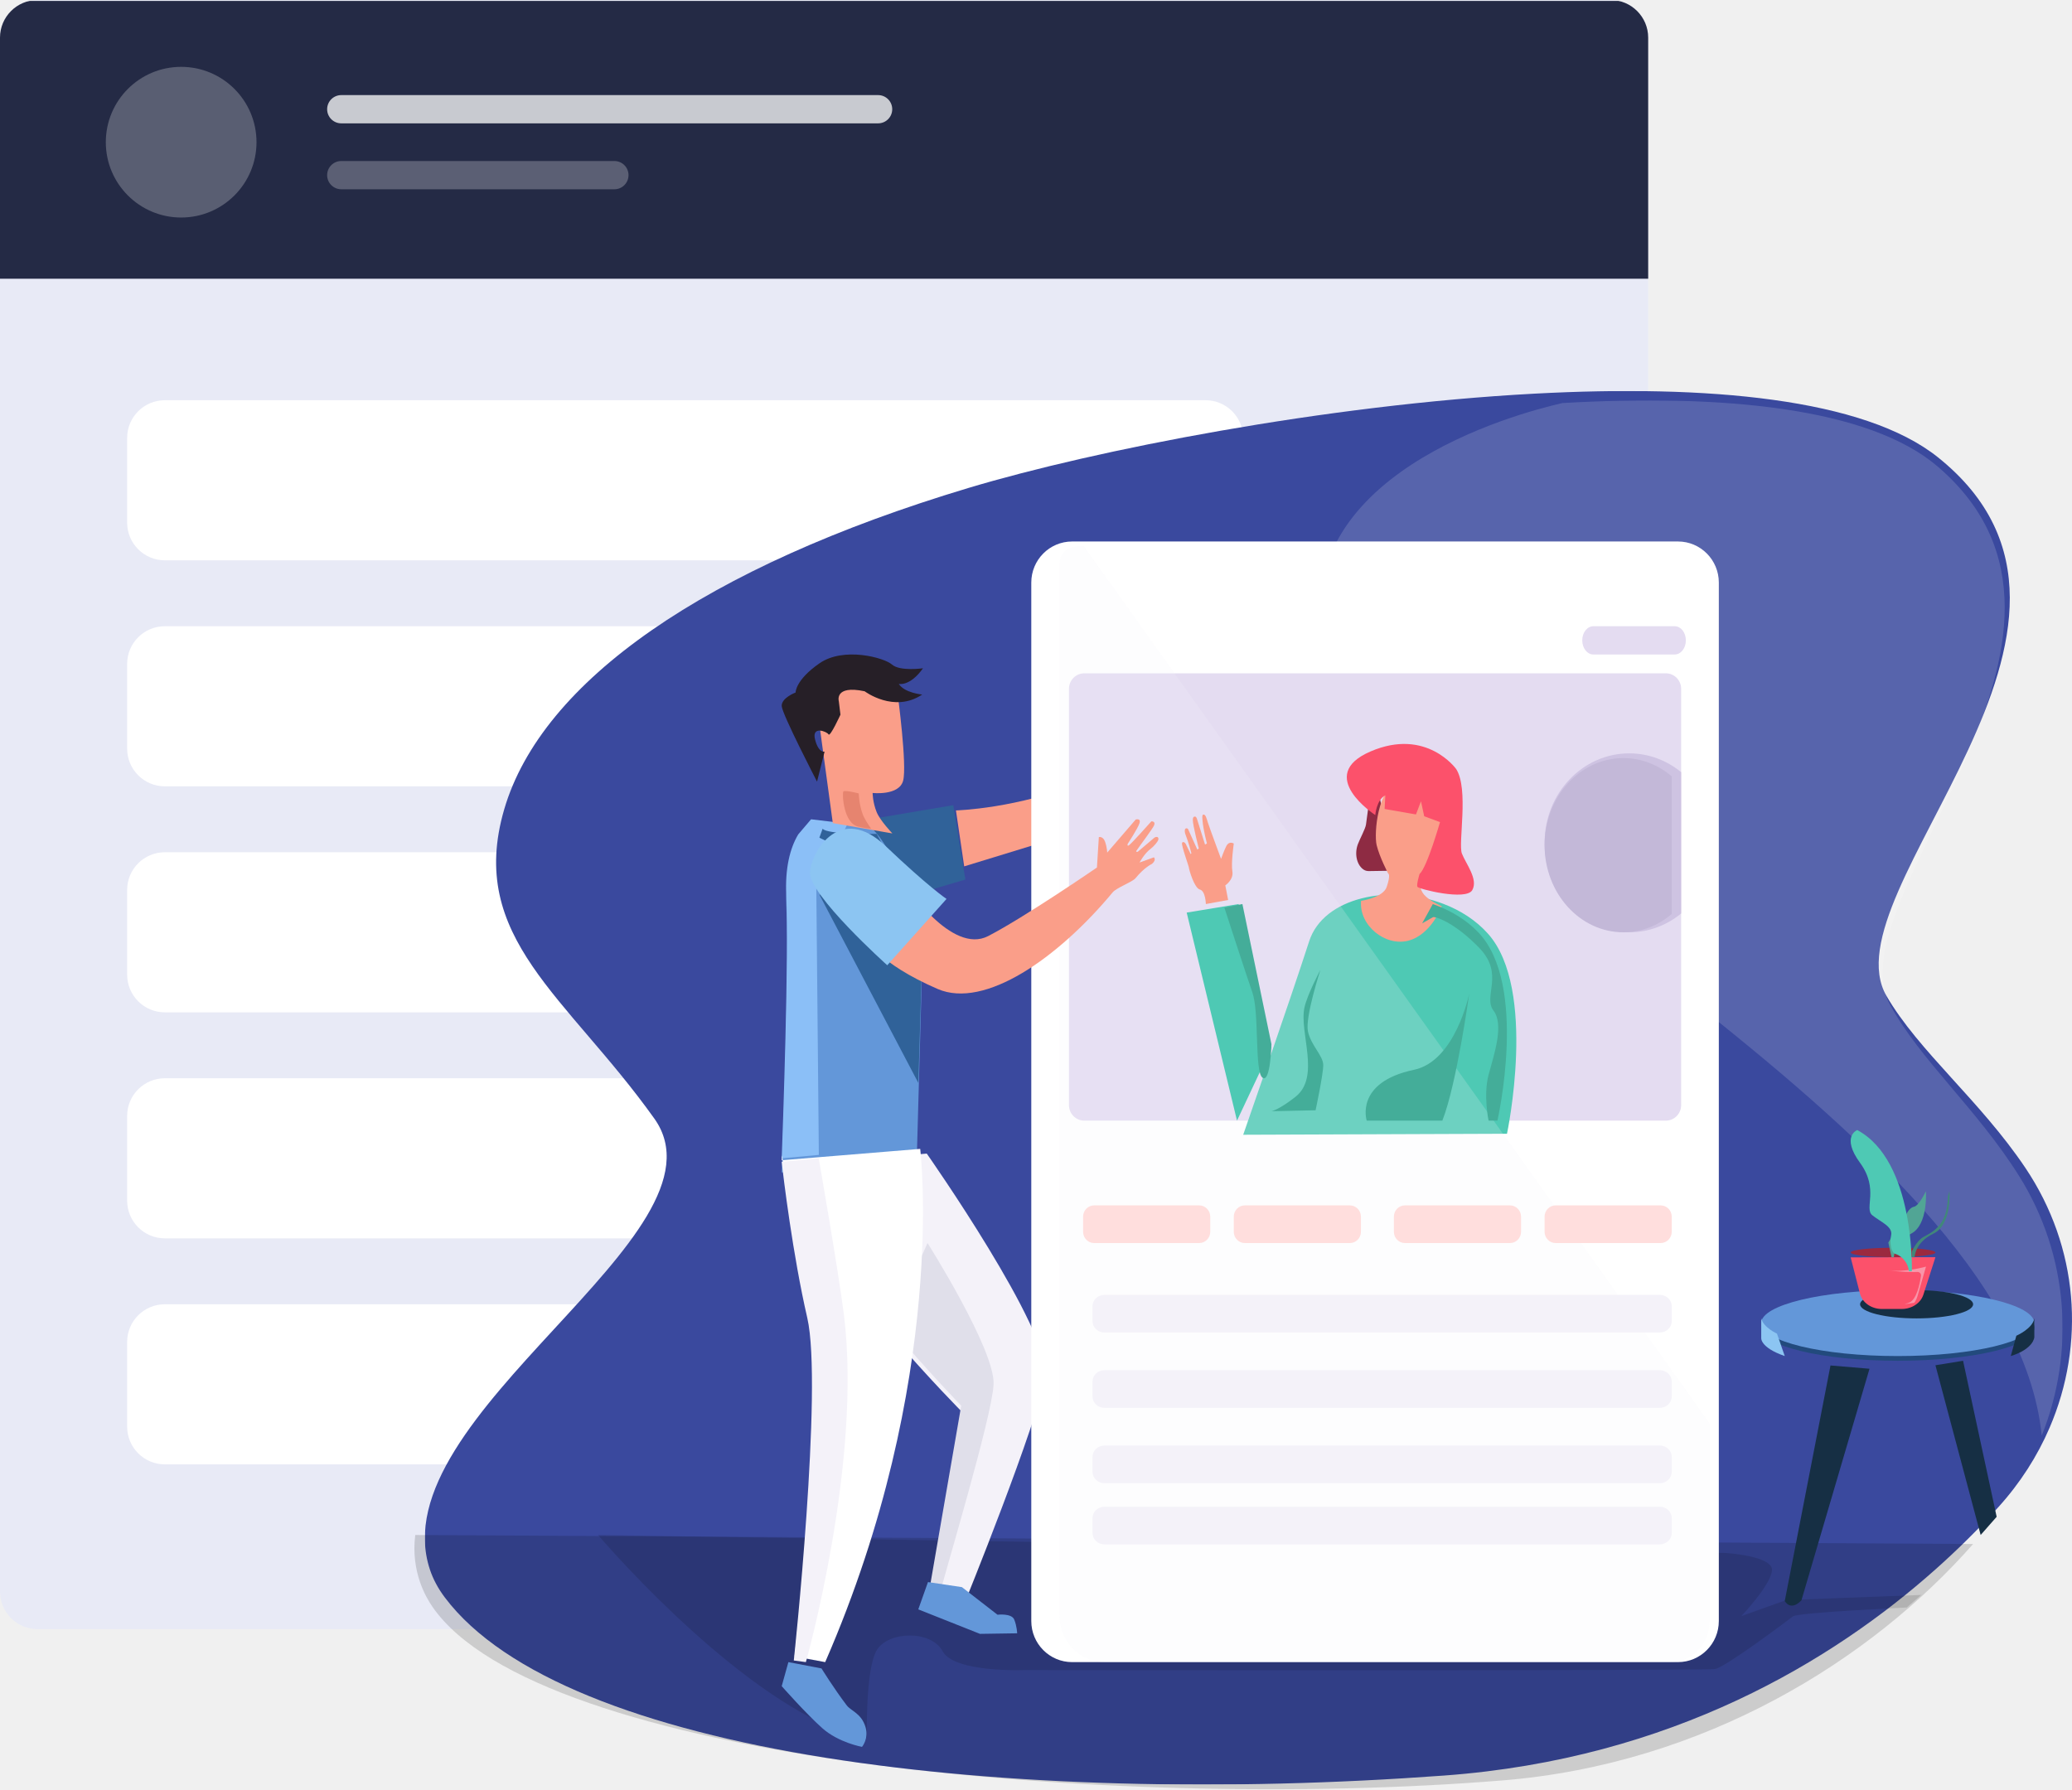
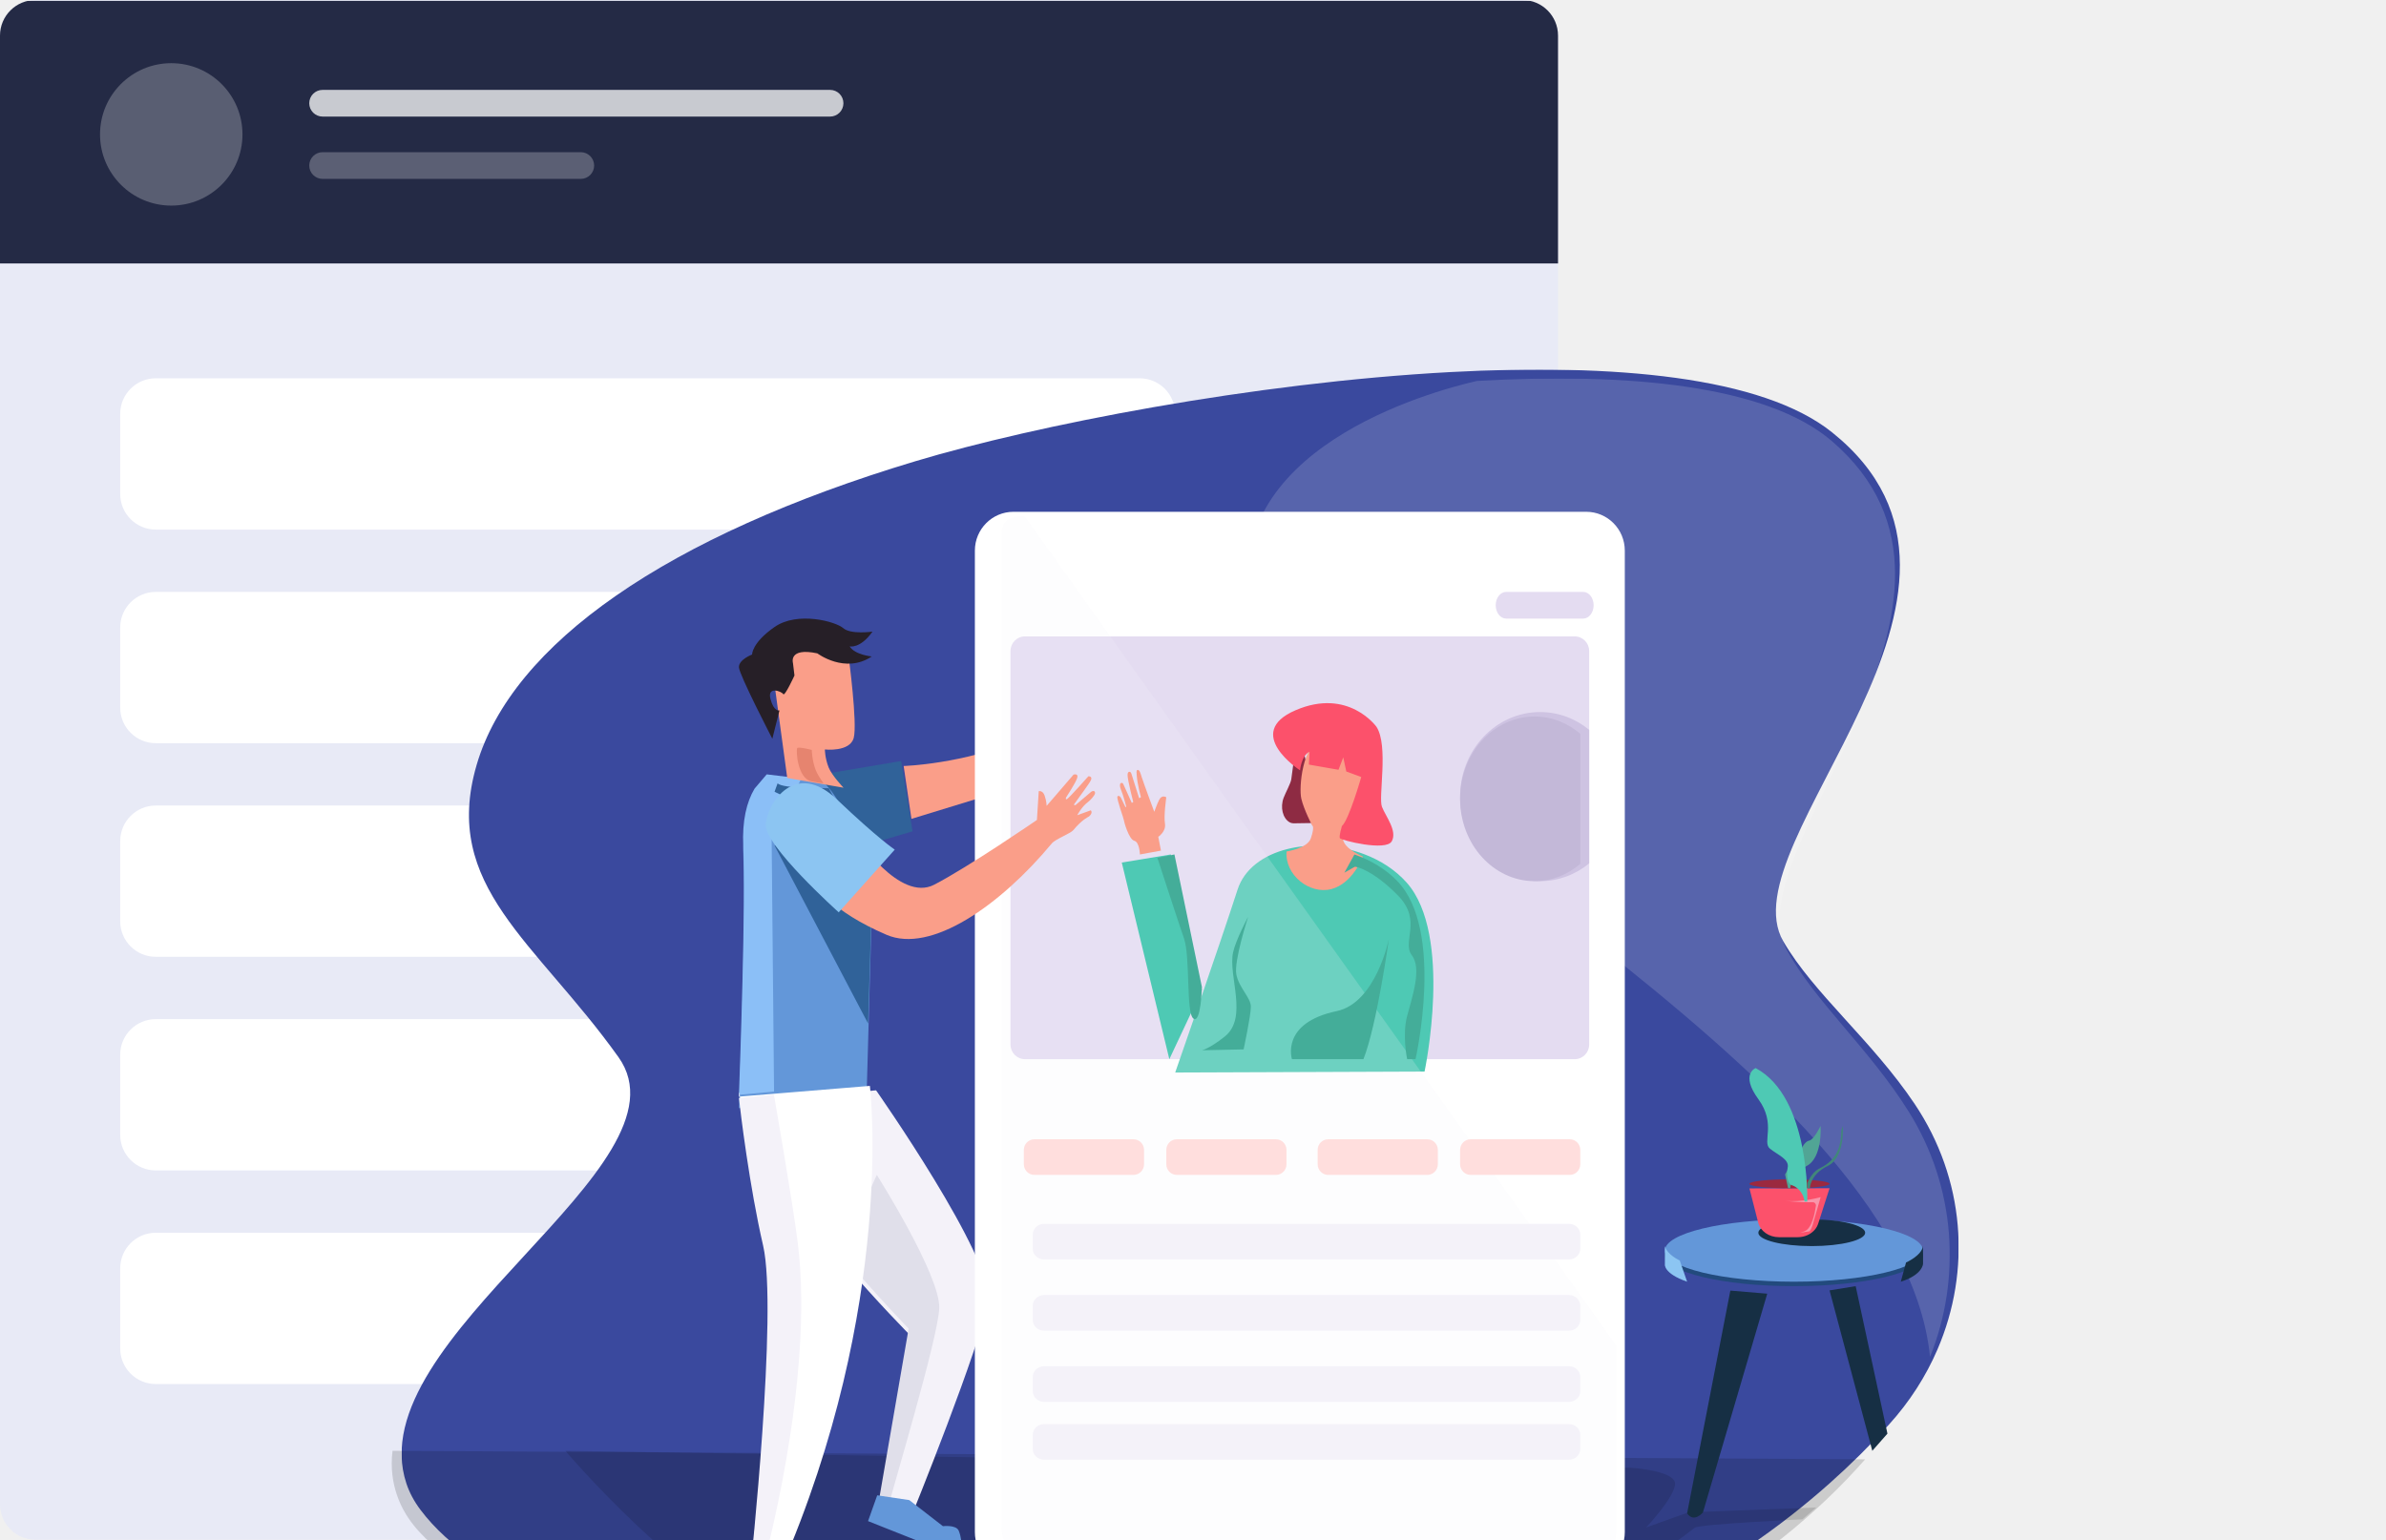
- <svg xmlns="http://www.w3.org/2000/svg" xmlns:xlink="http://www.w3.org/1999/xlink" width="440" height="380">
+ <svg xmlns="http://www.w3.org/2000/svg" xmlns:xlink="http://www.w3.org/1999/xlink" width="536" height="346">
  <defs>
    <rect id="a" width="350" height="346" rx="8" />
    <path id="c" d="M0 .048h349.781V296H0z" />
    <path id="e" d="M0 .048h157.825v219.844H0z" />
  </defs>
  <g fill="none" fill-rule="evenodd">
    <mask id="b" fill="#fff">
      <use xlink:href="#a" />
    </mask>
    <use fill="#E8EAF6" fill-rule="nonzero" xlink:href="#a" />
    <g mask="url(#b)">
      <path fill="#242A45" d="M-3.53.197h547v59h-547z" />
      <g transform="translate(22.47 14.197)" fill="#FFF">
        <circle cx="16" cy="16" r="16" opacity=".245" />
        <g transform="translate(47 6)">
          <rect width="120" height="6" opacity=".75" rx="3" />
          <rect width="64" height="6" y="14" opacity=".25" rx="3" />
        </g>
      </g>
    </g>
    <rect width="237" height="34" x="27" y="85" fill="#FFF" rx="8" />
    <rect width="237" height="34" x="27" y="133" fill="#FFF" rx="8" />
    <rect width="237" height="34" x="27" y="181" fill="#FFF" rx="8" />
    <rect width="237" height="34" x="27" y="229" fill="#FFF" rx="8" />
    <rect width="237" height="34" x="27" y="277" fill="#FFF" rx="8" />
    <g transform="matrix(-1 0 0 1 440 83)">
      <mask id="d" fill="#fff">
        <use xlink:href="#c" />
      </mask>
      <path fill="#3A499E" d="M348.707 250.34c-.67 2.018-1.715 3.998-3.174 5.935-25.202 33.474-119.376 44.632-212.224 37.814-48.476-3.562-82.67-24.526-104.281-43.75a175.95 175.95 0 0 1-13.36-13.222c-4.669-5.145-8.313-10.86-10.91-16.895-7.647-17.778-6.174-38.316 5.123-55.161 9.577-14.276 22.722-24.824 29.513-36.543C52.326 106.2-16.043 49.782 28.448 14.138 44.152 1.554 77.608-1.35 114.11.602c44.428 2.378 93.365 11.955 120.284 20.045 55.712 16.737 90.58 40.98 98.539 68.256 7.958 27.276-13.311 39.618-31.88 65.654-17.495 24.526 58.553 62.997 47.654 95.783" mask="url(#d)" />
      <path fill="#306299" d="M254.549 90.872L237.564 88 235 103.799 256 110z" />
      <path fill="#FA9E89" d="M237 89.118S223.824 88.77 210 83l6.496 12.254L235.249 101 237 89.118z" />
      <g transform="translate(2 2)">
        <mask id="f" fill="#fff">
          <use xlink:href="#e" />
        </mask>
        <path fill="#FFF" d="M157.066 52.186C148.954 92.345 11.06 153.876 4.43 219.892c-7.118-17.752-5.747-38.258 4.77-55.078 8.914-14.255 21.15-24.787 27.471-36.489C48.71 106.043-14.934 49.707 26.481 14.117 41.1 1.552 72.242-1.348 106.221.602c10.344 2.364 58.164 15.331 50.845 51.584" mask="url(#f)" opacity=".152" />
      </g>
      <path fill="#000" d="M351.82 243c.985 7.866-2.34 13.336-3.64 15.227-22.429 32.672-144.494 43.563-227.13 36.908-43.146-3.476-78.505-25.715-100.05-50.22L351.82 243z" opacity=".149" />
      <path fill="#000" d="M73.627 246.812s-10.077.61-9.922 3.66c.155 3.05 6.511 9.758 6.511 9.758l-9.509-3.405L32 255.732l3.1 2.669s23.127 1.067 24.16 1.88c1.034.813 14.264 10.776 16.537 11.182 2.274.407 146.688.225 146.688.225s14.858.589 17.339-3.986c2.48-4.574 11.472-4.27 13.953-.305 2.48 3.965 2.136 18.603 2.136 18.603s6.793-1.773 7.166-1.931C286.644 274.106 313 243 313 243l-239.373 3.812z" opacity=".128" />
      <path fill="#162F44" d="M43 207.695l14.45 49.163s2.056 2.444 3.55.18L51.286 207l-8.286.695zM23.134 206L16 239.138 19.397 243 29 206.954z" />
      <path fill="#F4F2F9" d="M235.493 217.082l6.025 34.2.999 5.669-2.192.322-.156.024-4.788.703s-15.971-39.344-17.33-48.787C216.69 199.77 243.196 162 243.196 162l28.768 2.448c.761 8.219-10.744 23.711-21.027 35.77-8.101 9.499-15.444 16.864-15.444 16.864" />
      <path fill="#E0DFEA" d="M235.88 215.535l6.877 39.767-2.146.321-.073.377-.08-.352c-.875-3.83-11.14-37.737-11.452-44.648-.333-7.326 14.027-30 14.027-30L251 198.714c-7.93 9.474-15.12 16.82-15.12 16.82" />
      <path fill="#6397D9" d="M274 166l-28.667-2.387L244 115.886S251 91 258.667 91c4.553 0 8.986 1.804 11.7 6.195 1.853 3.003 2.903 7.22 2.633 12.896-.61 12.777.73 48.907.967 55.022.02.577.033.887.033.887" />
      <path fill="#8BBFF7" d="M266.115 162.276l.538-56.818L260 91.938l7.763-.938 2.729 3.21c1.79 3.003 2.803 7.22 2.542 12.894-.589 12.774.737 49.782.966 55.896l-7.885-.724z" />
      <path fill="#306299" d="M266 107l-21.017 40-.546-17.991-.437-14.598L261.524 107z" />
      <path fill="#FFF" d="M212.329 270H83.67c-4.789 0-8.671-3.908-8.671-8.73V40.73c0-4.822 3.882-8.73 8.671-8.73H212.33c4.789 0 8.671 3.908 8.671 8.73v220.54c0 4.822-3.882 8.73-8.671 8.73" />
      <path fill="#E4DCF1" d="M213 63.29v88.42c0 1.818-1.456 3.29-3.253 3.29H86.253c-1.797 0-3.253-1.472-3.253-3.29V63.29c0-1.818 1.456-3.29 3.253-3.29h123.494c1.797 0 3.253 1.472 3.253 3.29" />
      <path fill="#8E2B43" d="M148.853 84l-1.552 1.183L144 99.554l.071 2.367 5.227.079c.355.005.713-.065 1.03-.25 1.495-.878 2.133-3.325 1.308-5.493-.444-1.166-1.581-3.23-1.713-4.142-.314-2.184-1.07-8.115-1.07-8.115" />
      <path fill="#4EC9B4" d="M176 158l-54.224-.208-1.795-.006s-6.487-30.649 4.016-42.461c2.558-2.874 5.883-4.993 9.506-6.37 11.273-4.297 25.453-1.455 28.493 7.966C166.012 129.372 176 158 176 158" />
      <path fill="#FA9E89" d="M133.84 109.489s2.215 6.026 7.103 7.294c4.888 1.269 10.489-3.224 10.03-8.457 0 0-4.684-.687-5.447-2.96-.928-2.76-.306-2.854-.306-2.854s1.833-3.49 2.444-6.026c.611-2.537-.305-12.37-4.582-13.32-2.705-.602-7.027.317-10.082 4.757 0 0 1.528 8.563 3.666 12.686 2.139 4.123 3.208 6.026-2.826 8.88" />
      <path fill="#F4F2F9" d="M209.833 33.013L77 219.239v42.244c0 4.704 3.7 8.517 8.263 8.517h120.164c5.287 0 9.573-4.418 9.573-9.869V36.827c0-2.929-2.33-3.956-5.167-3.814" opacity=".184" />
      <path fill="#4EC9B4" d="M170 139.442L176.982 109 188 110.816 177.316 155z" />
      <path fill="#FA9E89" d="M179.2 108.137l.6-3.106s-1.8-1.184-1.5-2.959c.3-1.775-.3-5.917-.3-5.917s.957-.647 1.575.518c.44.829 1.125 2.737 1.125 2.737s2.296-6.166 2.826-7.79c.225-.691.452-1.767.975-1.603.275.086.175.715.128 1.33-.14 1.844-.928 4.784-.928 4.784l.4.234 1.663-5.276c.073-.256.193-.644.462-.665.238-.02.475.11.475.702 0 1.184-1.275 6.077-1.275 6.077l.319.219 1.935-4.278c.133-.323.613-.295.695.044.065.268.046.65-.173 1.192-.6 1.48-1.2 3.846-1.2 3.846l.15.173 1.05-2.17c.188-.347.649-.57.783-.2.188.518-1.458 4.97-1.458 5.267 0 .296-1.126 4.326-2.326 4.622-1.2.296-1.275 3.082-1.275 3.082l-4.726-.863z" />
      <path fill="#FFDEDD" d="M109.649 181H87.35c-1.298 0-2.351-1.072-2.351-2.394v-3.212c0-1.322 1.053-2.394 2.351-2.394h22.298c1.298 0 2.351 1.072 2.351 2.394v3.212c0 1.322-1.053 2.394-2.351 2.394m32 0H119.35c-1.298 0-2.351-1.072-2.351-2.394v-3.212c0-1.322 1.053-2.394 2.351-2.394h22.298c1.298 0 2.351 1.072 2.351 2.394v3.212c0 1.322-1.053 2.394-2.351 2.394m34 0H153.35c-1.298 0-2.351-1.072-2.351-2.394v-3.212c0-1.322 1.053-2.394 2.351-2.394h22.297c1.299 0 2.352 1.072 2.352 2.394v3.212c0 1.322-1.053 2.394-2.352 2.394m32 0h-22.297c-1.298 0-2.351-1.072-2.351-2.394v-3.212c0-1.322 1.053-2.394 2.351-2.394h22.298c1.298 0 2.351 1.072 2.351 2.394v3.212c0 1.322-1.053 2.394-2.351 2.394" />
      <path fill="#F4F2F9" d="M205.453 200H87.547C86.14 200 85 198.92 85 197.59v-3.18c0-1.33 1.14-2.41 2.547-2.41h117.906c1.407 0 2.547 1.08 2.547 2.41v3.18c0 1.33-1.14 2.41-2.547 2.41M87.547 216C86.14 216 85 214.92 85 213.59v-3.18c0-1.33 1.14-2.41 2.547-2.41h117.906c1.407 0 2.547 1.08 2.547 2.41v3.18c0 1.33-1.14 2.41-2.547 2.41H87.547zm117.906 16H87.547C86.14 232 85 230.92 85 229.59v-3.18c0-1.33 1.14-2.41 2.547-2.41h117.906c1.407 0 2.547 1.08 2.547 2.41v3.18c0 1.33-1.14 2.41-2.547 2.41m0 13H87.547C86.14 245 85 243.92 85 242.59v-3.18c0-1.33 1.14-2.41 2.547-2.41h117.906c1.407 0 2.547 1.08 2.547 2.41v3.18c0 1.33-1.14 2.41-2.547 2.41" />
      <path fill="#FC516B" d="M130.778 80.321s6.3-8.848 18.19-3.725c11.888 5.122-1.017 13.504-1.017 13.504s-.254-3.26-2.134-4.191l.153 2.897-6.656 1.165-1.067-2.794-.686 3.182-3.353 1.241s2.743 9.624 4.344 11.021c0 0 .686 2.25.457 2.716-.228.466-10.364 3.027-11.66.699-1.296-2.328 1.372-5.588 2.21-7.761.838-2.173-1.524-13.711 1.22-17.954" />
      <path fill="#E4DCF1" d="M101.648 56H84.352C83.053 56 82 54.657 82 53s1.053-3 2.352-3h17.296c1.299 0 2.352 1.343 2.352 3s-1.053 3-2.352 3" />
      <path fill="#44AD99" d="M128 128s2.664 19.286 5.71 27h16.06s2.648-8.138-10.047-10.8C130.893 142.349 128 128 128 128m31.611-5s3.26 10 2.648 13c-.61 3-3.259 5.2-3.259 7.2s1.63 9.6 1.63 9.6l9.37.2s-1.556-.266-5.093-3.05c-5.398-4.25-.764-13.625-1.91-18.95-.6-2.794-3.386-8-3.386-8M170 138.772s.213 8.383 1.915 7.093c1.702-1.29.638-13.757 2.127-18.056 1.49-4.3 5.958-18.057 5.958-18.057l-3.83-.752-6.17 29.772z" />
      <path fill="#FA9E89" d="M195.377 100.475s1.576.692 3.5 3.046c.636.78 4.03 2.021 4.833 2.988 11.645 14.02 27.196 24.841 37.163 20.533C253.603 121.54 256 116.424 256 116.424l-8.414-11.362s-9.663 14.759-17.434 10.739c-7.772-4.02-23.092-14.557-23.092-14.557l-.406-6.464s-.895-.24-1.324.995c-.43 1.236-.45 2.304-.45 2.304l-6.049-7.024s-1.162-.36-.808.769c.354 1.13 2.491 4.368 2.491 4.368s.22.616-.243.335c-.54-.327-4.766-5.092-4.766-5.092s-.973-.064-.576.866c.307.717 2.865 4.09 3.73 5.354.258.376-.282.235-.282.235l-3.496-2.97c-.473-.319-.963-.213-.87.368.075.46 1.027 1.519 1.593 1.939 1.414 1.046 2.4 2.952 2.4 2.952l-3.044-1.1s-.595.528.417 1.396M267 63.49l-3.85 28.32L250.504 94s.64-.668 1.372-1.56c.748-.907 1.59-2.05 1.963-2.966.85-2.104.856-4.066.856-4.066s-5.608.633-6.477-2.595c-.872-3.232 1.143-18.284 1.143-18.284S251.864 55.07 267 63.49" />
      <path fill="#261F27" d="M256.387 63.812s-6.236 4.71-12.219.698c0 0 3.792-.35 4.972-2.268 0 0-2.36.61-5.14-3.314 0 0 4.887.698 6.572-.785 1.686-1.483 10.28-3.838 15.42-.262 5.141 3.576 5.057 6.193 5.057 6.193s3.033 1.133 2.95 2.878c-.085 1.744-7.5 16.048-7.5 16.048l-1.601-6.367s1.264.378 2.022-2.587c.758-2.966-2.528-1.687-2.865-1.076-.337.61-2.528-4.187-2.528-4.187l.337-2.79s1.096-3.577-5.477-2.18" />
      <path fill="#FFF" d="M268.214 196.384c-3.591 14.487 3.05 72.409 3.05 72.409L264.766 270c-26.16-60.015-20.176-109-20.176-109l29.41 2.414s-.075-1.224-.106-.934c-.338 3.008-2.408 20.689-5.68 33.904" />
      <path fill="#6397D9" d="M235.73 254.076l-7.553 5.859s-2.975-.359-3.548 1.016c-.572 1.375-.629 2.93-.629 2.93l7.896.119L245 258.799 242.94 253l-7.21 1.076zm29.82 17.264s-2.672 4.322-5.365 7.852c-.905 1.186-3.117 1.701-3.978 4.595-.74 2.49.74 4.213.74 4.213s4.965-.894 8.419-3.957c3.453-3.064 8.634-8.937 8.634-8.937L272.582 270l-7.031 1.34z" />
      <path fill="#224A7D" d="M66 199c0 3.866-12.984 7-29 7s-29-3.134-29-7 12.984-7 29-7 29 3.134 29 7" />
      <path fill="#6397D9" d="M66 198c0 3.866-12.984 7-29 7s-29-3.134-29-7 12.984-7 29-7 29 3.134 29 7" />
      <path fill="#162F44" d="M45 194c0 1.657-5.373 3-12 3s-12-1.343-12-3 5.373-3 12-3 12 1.343 12 3m-37 3v3.986s.07 2.464 5 4.014l-1.179-4.318S8.358 199.187 8 197" />
      <path fill="#8CC5F2" d="M65.994 197v4.085s.39 2.043-4.994 3.915l1.652-4.766s2.86-1.277 3.342-3.234" />
      <path fill="#FC516B" d="M47 184.038l-1.968 7.69c-.488 1.914-2.423 3.272-4.653 3.272h-4.233c-1.585 0-3.025-.685-3.9-1.772a4.02 4.02 0 0 1-.692-1.278l-1.706-5.313L29 184l18 .038z" />
      <path fill="#9B293F" d="M47 183c0 .552-4.03 1-9 1s-9-.448-9-1 4.03-1 9-1 9 .448 9 1" />
      <path fill="#F995A9" d="M34.594 193.657c.354.137.688.253 1 .343l-2.11-.324a4.41 4.41 0 0 1-.657-1.35l-1.616-5.608c-.081-.27-.211-.7-.211-.718 0 0 4.215 1.242 8 .818-1.231.164-4.31.412-6.168.32a.724.724 0 0 0-.764.815c.234 1.657.905 5.074 2.526 5.704" />
      <path fill="#51A595" d="M39 180.901l-.679 3.087-.494.012s-.028-3.099-3.674-5c-3.65-1.9-3.127-9-3.127-9l.003.009c.088.183 1.488 3.1 2.549 3.29 1.094.202 1.773 1.95 1.773 1.95s.522.75 1.147.6c.626-.15 1.251 1.5 1.251 1.5l.207 1.752 1.044 1.8z" />
      <path fill="#4EC9B4" d="M34.007 186.987s-.7-23.436 11.6-29.987c0 0 3.501 1.352-.6 6.967-4.1 5.615-.799 9.67-2.6 11.127-1.8 1.455-4.4 2.391-4 4.263.4 1.872-.1 3.744-.9 3.952-.8.207-2.6 1.312-2.88 3.691l-.62-.013z" />
      <path fill="#41877A" d="M34 182.8l-.04 1.188-.538.012s-.03-3.099-3.994-5c-3.968-1.9-3.4-9-3.4-9l.004.009.336 1.068c0 6.45 3.723 7.787 5.212 8.648 1.489.861 2.42 3.075 2.42 3.075" />
      <path fill="#306299" d="M253.815 94.105s10.552.172 11.494-1.105l.691 1.898s-8.36 4.557-14 2.624l1.815-3.417z" />
      <path fill="#8CC5F2" d="M239 107.916L251.588 122s16.822-15.082 16.404-19.81c-.417-4.727-6.58-14.515-16.034-5.523C242.76 105.415 239 107.916 239 107.916" />
      <path fill="#F4F2F9" d="M271.435 269.654l-2.566.346s-12.026-42.47-8.07-73.847c1.189-9.434 5.344-33.153 5.344-33.153l7.857.737c-.318 3.023-2.357 19.855-5.426 33.137-3.367 14.562 2.86 72.78 2.86 72.78" />
      <path fill="#E6846F" d="M257.747 92.558c-1.488.324-2.299.427-2.747.442.698-.966 1.484-2.182 1.832-3.158.793-2.241.799-4.33.799-4.33s2.971-.782 3.277-.413c.304.368 0 6.77-3.161 7.459" />
      <path fill="#CEC3E2" d="M112 96c0 10.492-8.048 19-17.973 19-4.156 0-7.981-1.491-11.027-3.996V80.996C86.046 78.49 89.87 77 94.027 77 103.952 77 112 85.508 112 96" />
      <path fill="#C3B8D8" d="M112 96.5c0 10.216-7.493 18.5-16.734 18.5-3.87 0-7.43-1.452-10.266-3.89V81.89C87.835 79.453 91.397 78 95.266 78 104.507 78 112 86.284 112 96.5" />
      <path fill="#44AD99" d="M138 113.096s-1.985-1.104-2.298-1.305c-.314-.199-4.39.902-9.826 6.516-5.433 5.614-.73 10.324-3.028 13.33-2.301 3.008-.107 9.323 1.044 13.635 1.15 4.31 0 9.722 0 9.722l-.06.006-1.821-.006s-6.584-28.868 4.075-39.995c2.596-2.706 5.97-4.703 9.647-5.999l2.267 4.096z" />
    </g>
  </g>
</svg>
